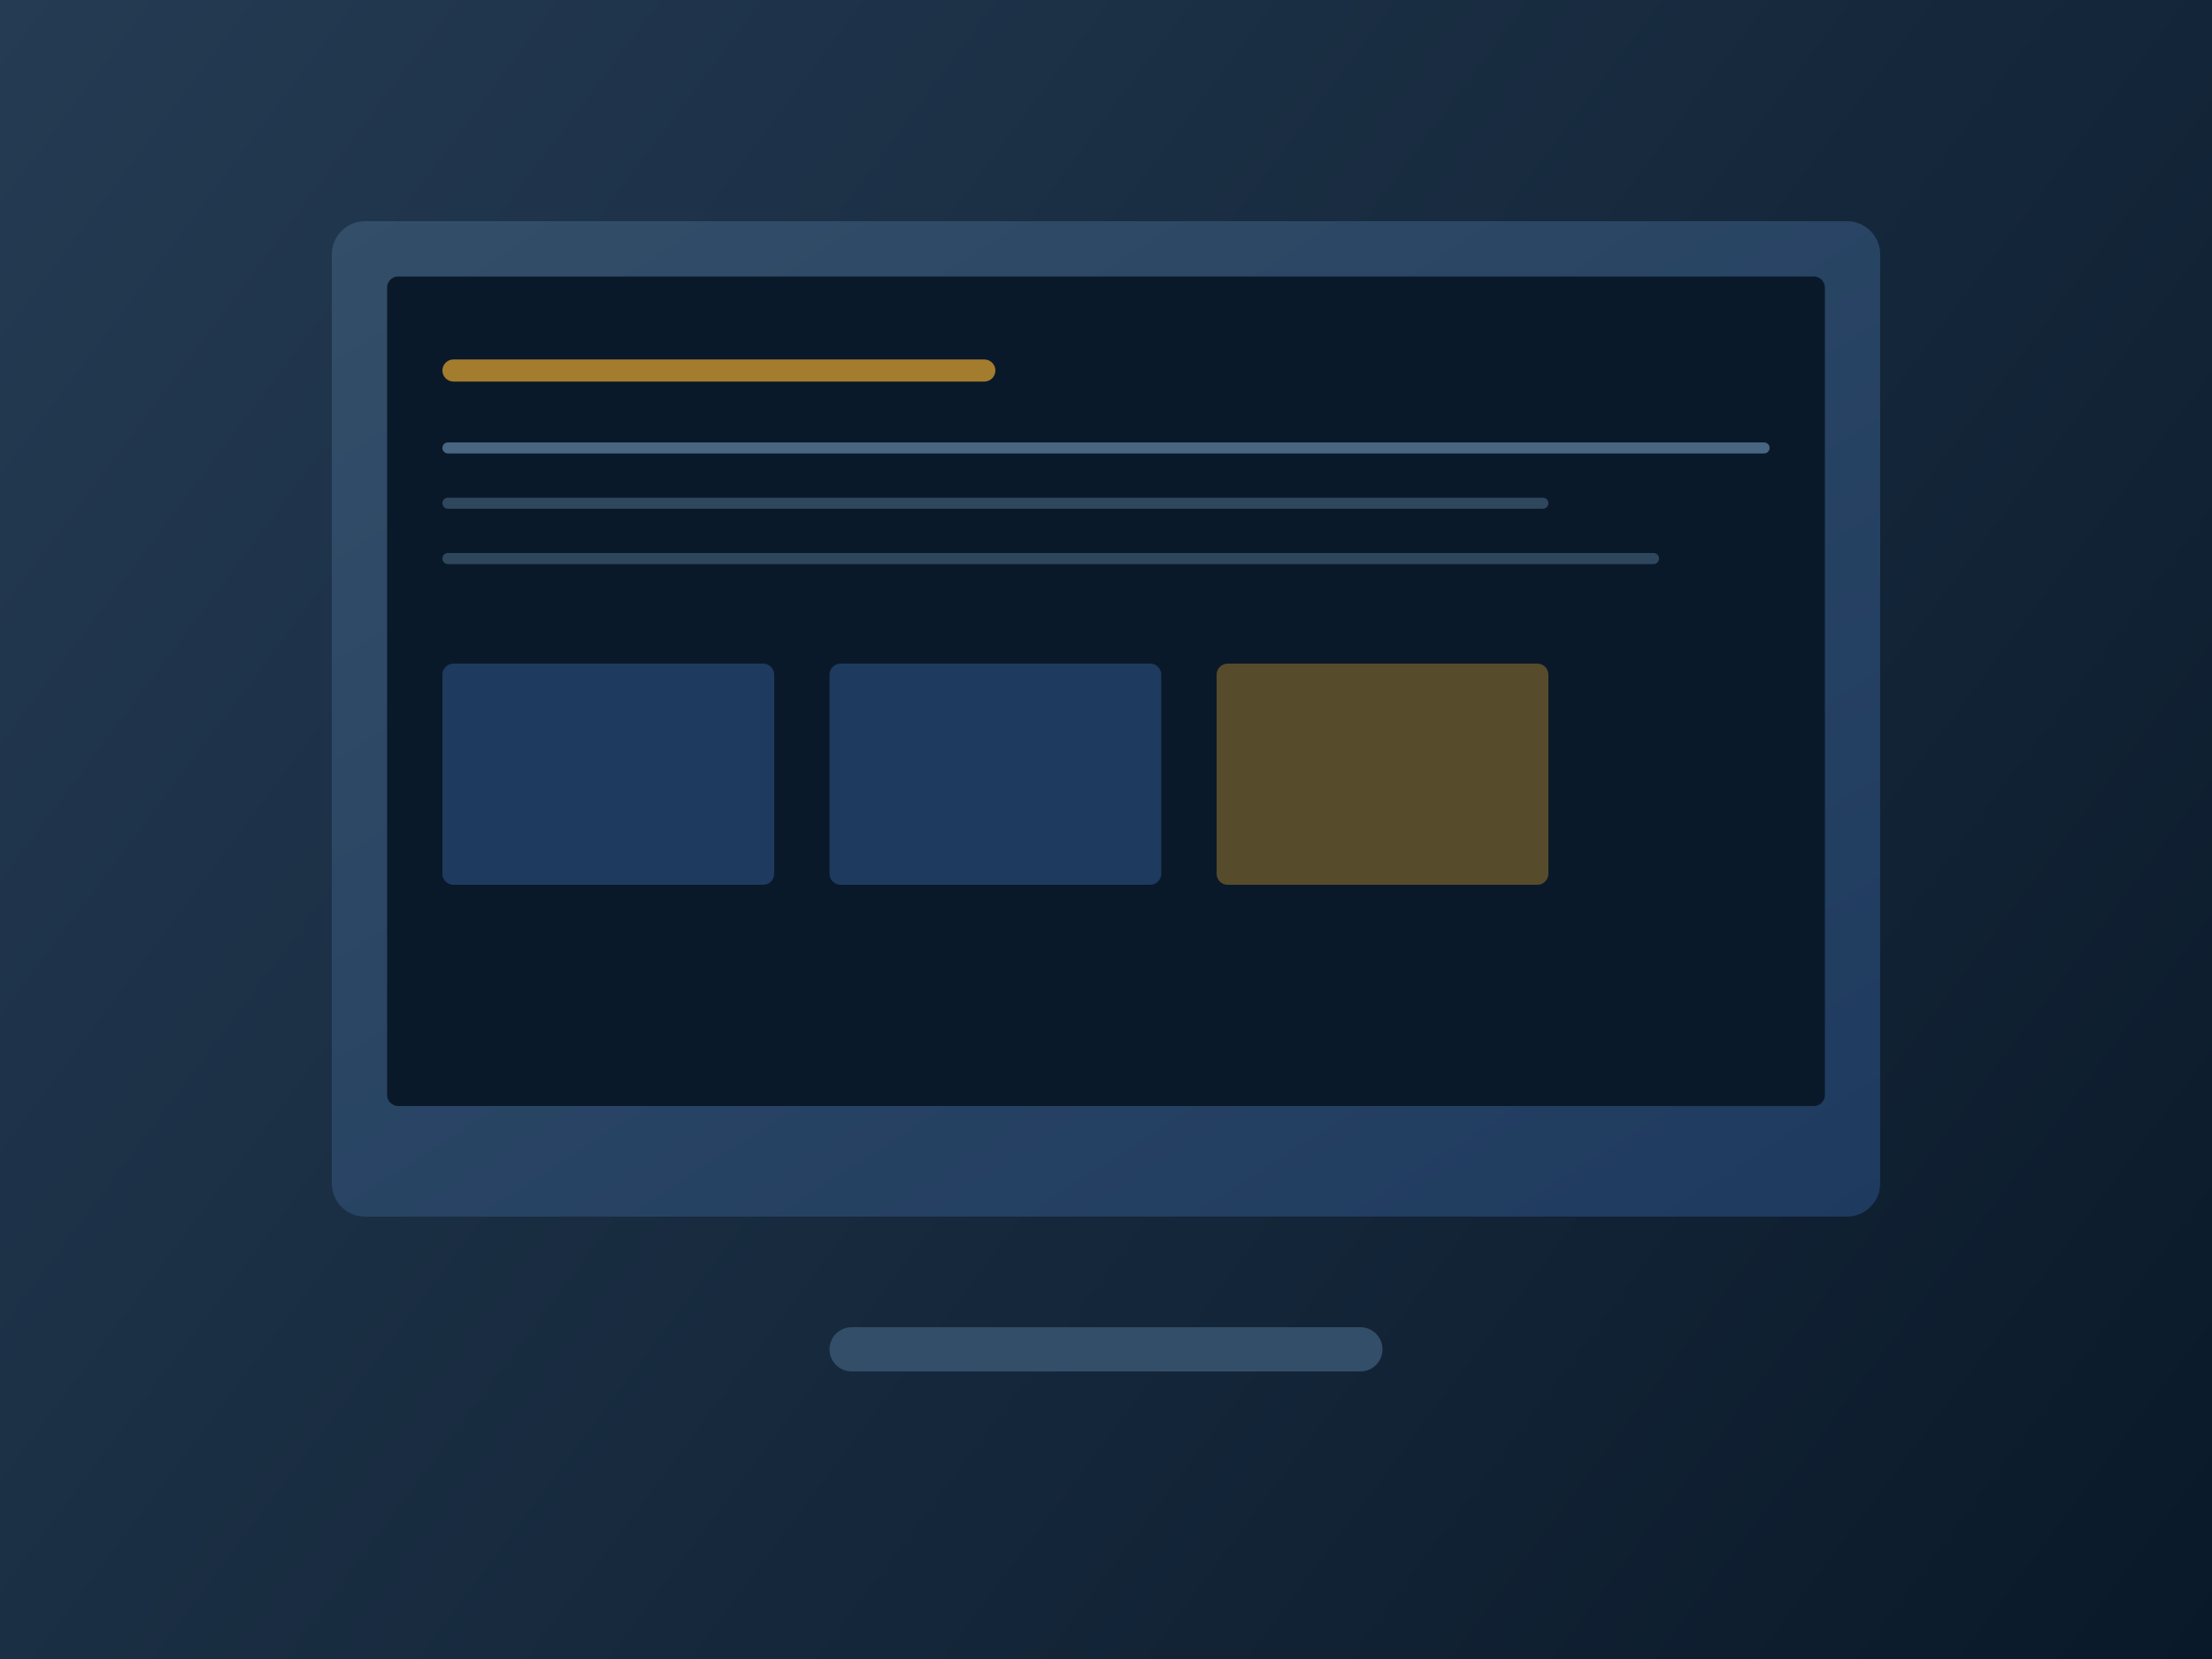
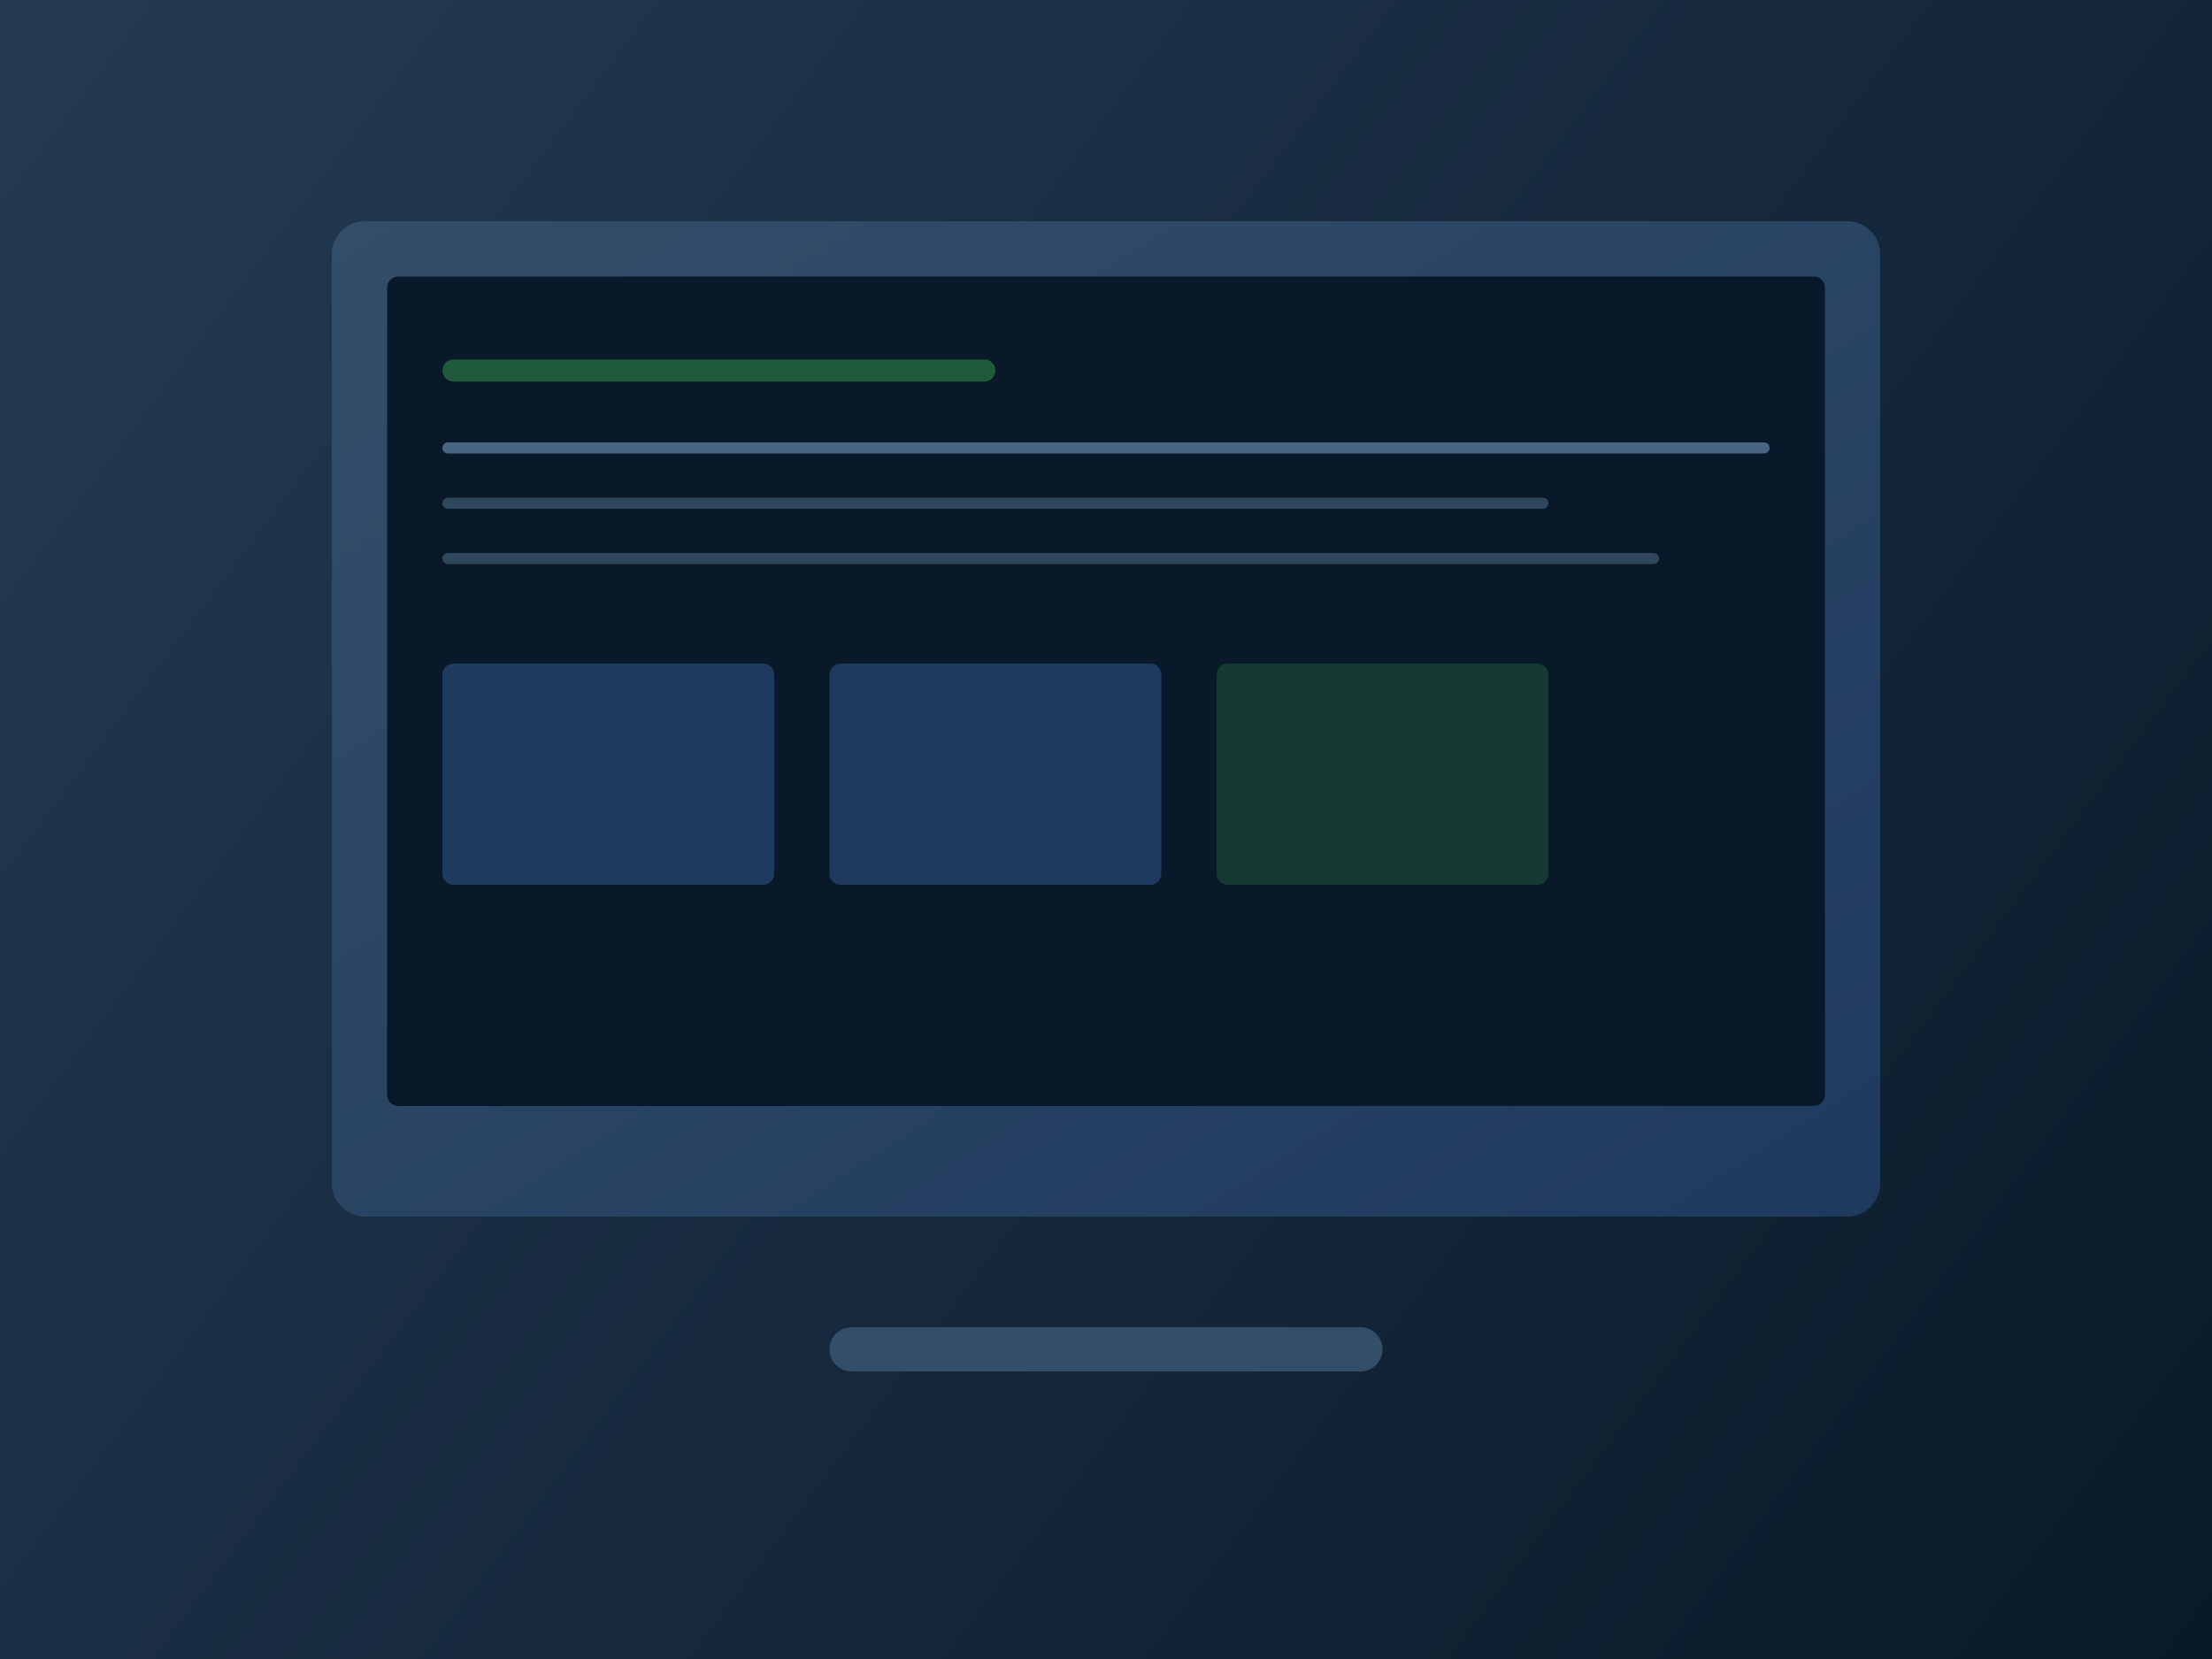
<svg xmlns="http://www.w3.org/2000/svg" width="800" height="600" viewBox="0 0 800 600" fill="none">
  <defs>
    <linearGradient id="bg" x1="0" y1="0" x2="800" y2="600" gradientUnits="userSpaceOnUse">
      <stop stop-color="#243b53" />
      <stop offset="1" stop-color="#0a1929" />
    </linearGradient>
    <linearGradient id="screen" x1="0" y1="0" x2="1" y2="1">
      <stop stop-color="#334e68" />
      <stop offset="1" stop-color="#1e3a5f" />
    </linearGradient>
  </defs>
  <rect width="800" height="600" fill="url(#bg)" />
  <rect x="120" y="80" width="560" height="360" rx="12" fill="url(#screen)" />
  <rect x="140" y="100" width="520" height="300" rx="4" fill="#0a1929" />
-   <rect x="160" y="130" width="200" height="8" rx="4" fill="#c9952e" opacity="0.8" />
+   <rect x="160" y="130" width="200" height="8" rx="4" fill="#246b3e" opacity="0.8" />
  <rect x="160" y="160" width="480" height="4" rx="2" fill="#486581" />
  <rect x="160" y="180" width="400" height="4" rx="2" fill="#486581" opacity="0.6" />
  <rect x="160" y="200" width="440" height="4" rx="2" fill="#486581" opacity="0.6" />
  <rect x="160" y="240" width="120" height="80" rx="4" fill="#1e3a5f" />
  <rect x="300" y="240" width="120" height="80" rx="4" fill="#1e3a5f" />
-   <rect x="440" y="240" width="120" height="80" rx="4" fill="#c9952e" opacity="0.4" />
+   <rect x="440" y="240" width="120" height="80" rx="4" fill="#246b3e" opacity="0.4" />
  <rect x="300" y="480" width="200" height="16" rx="8" fill="#334e68" />
</svg>
